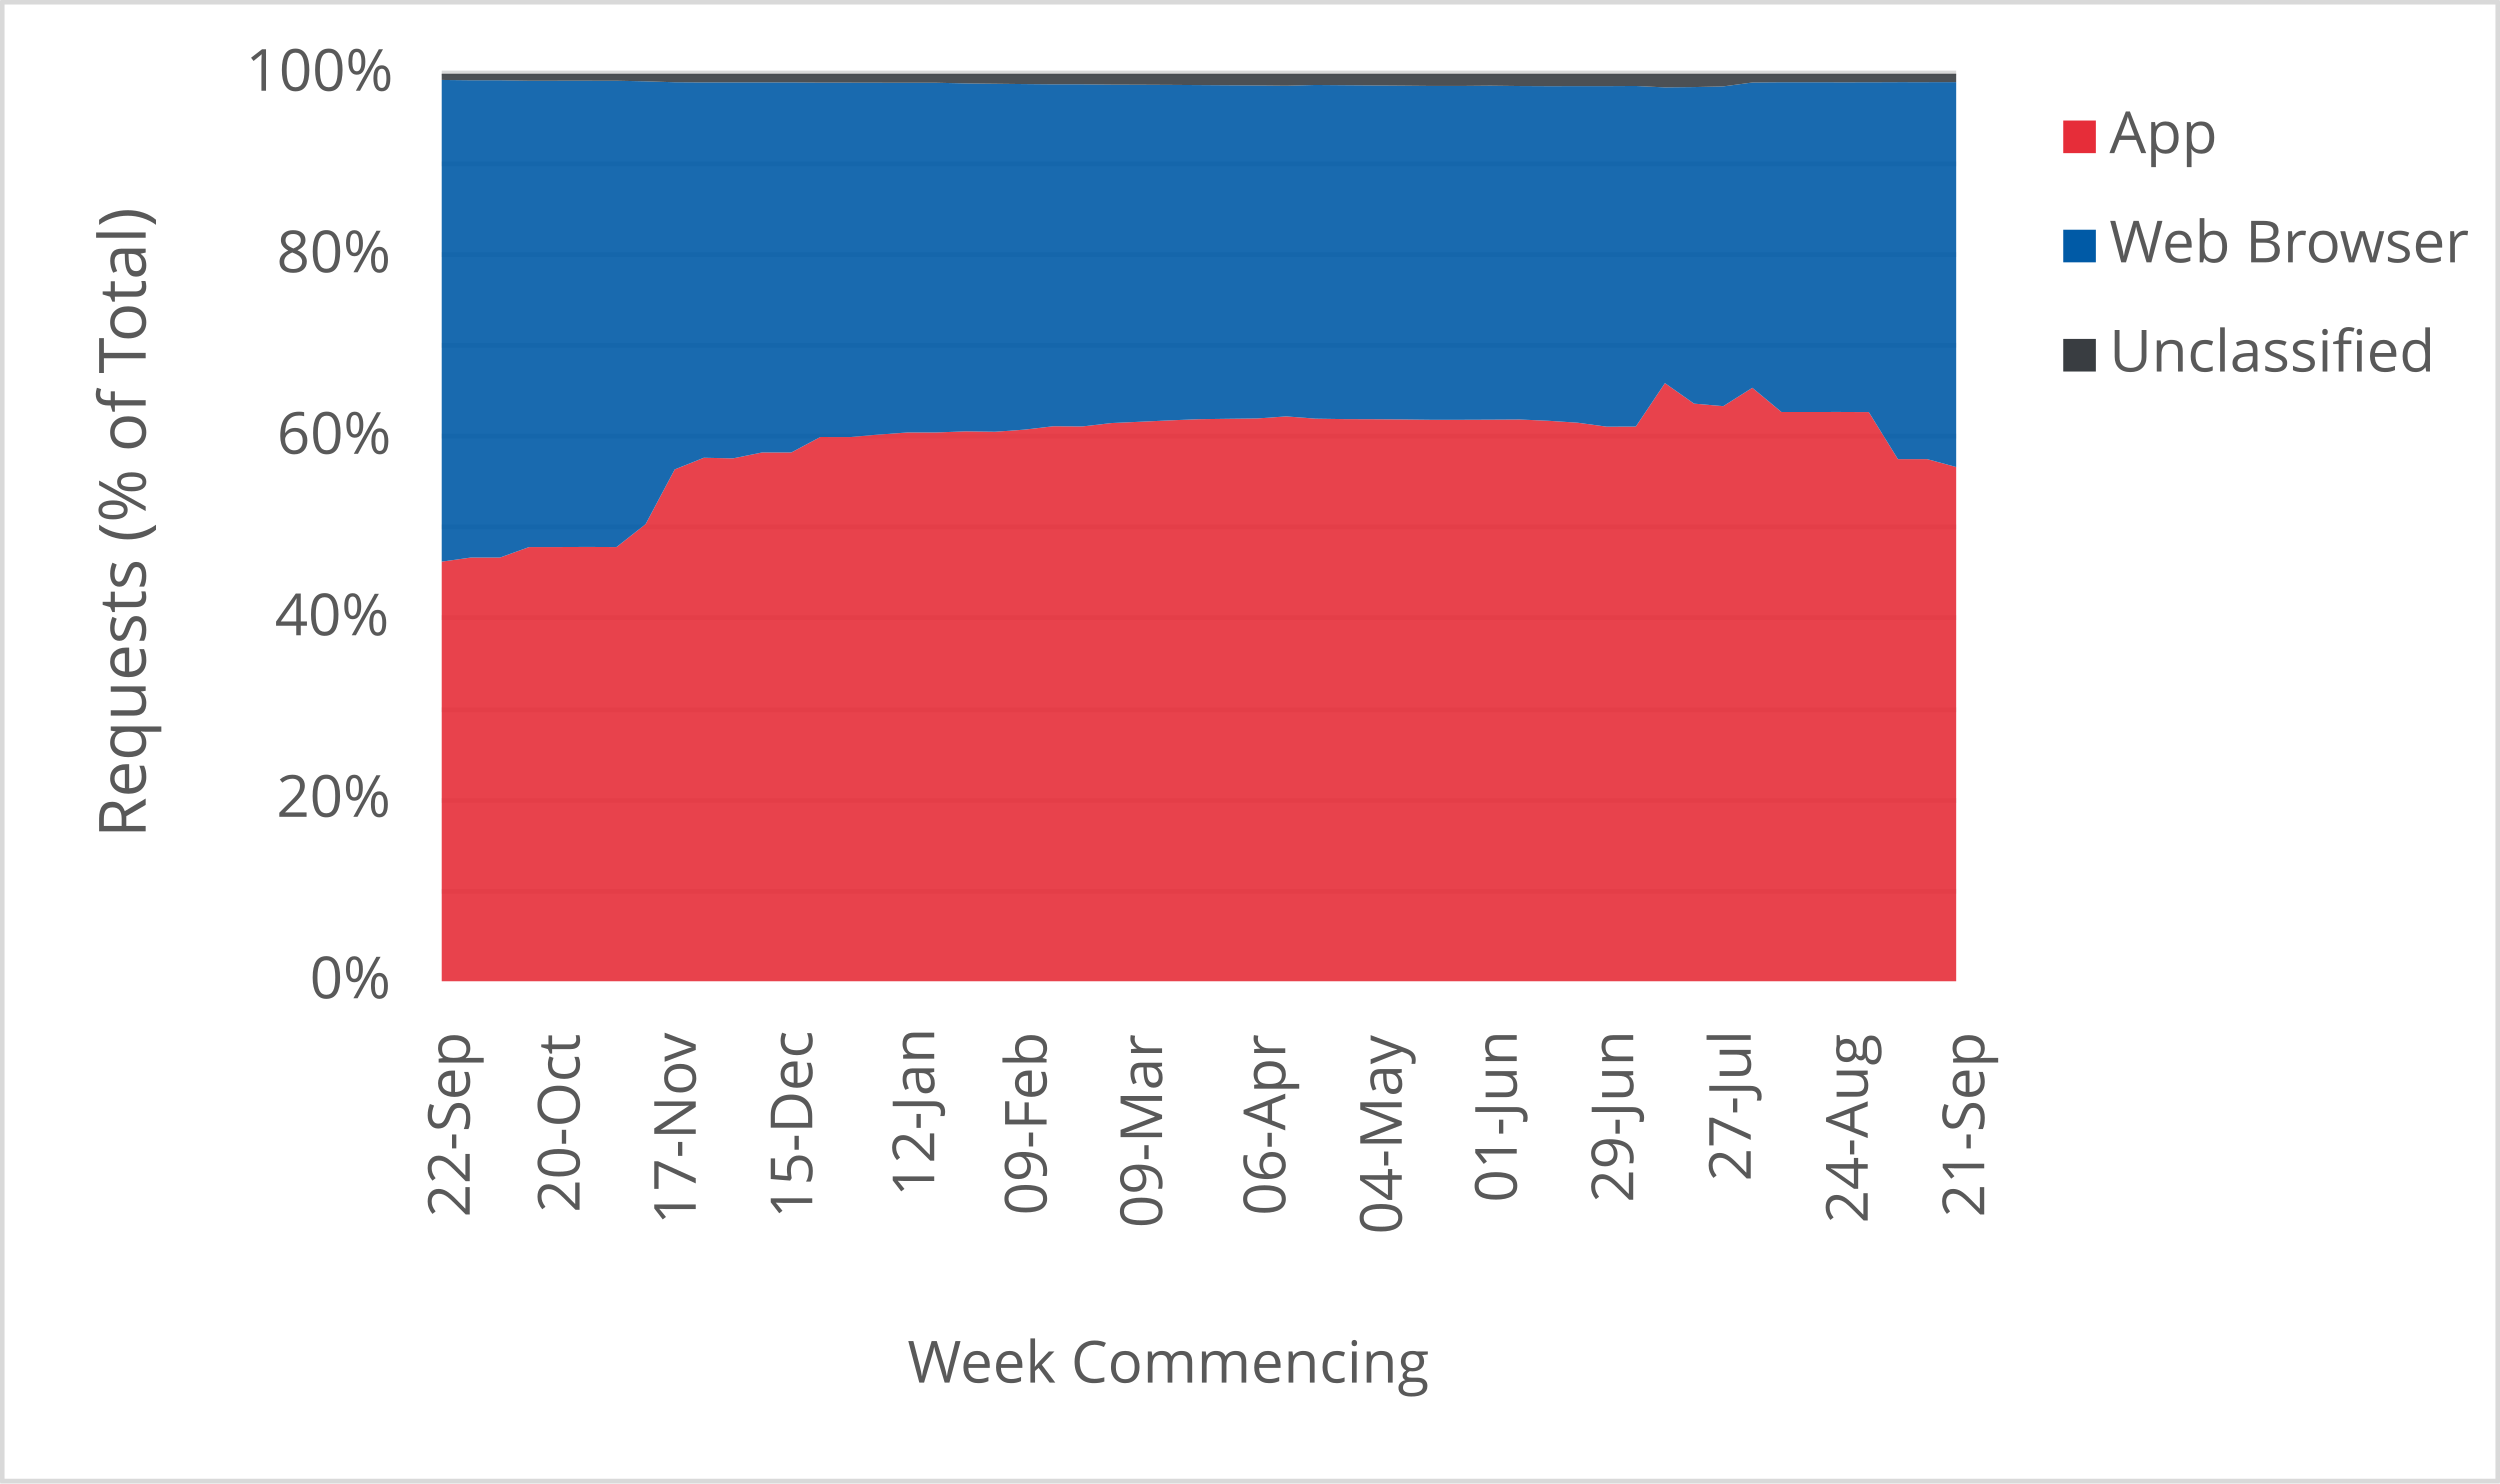
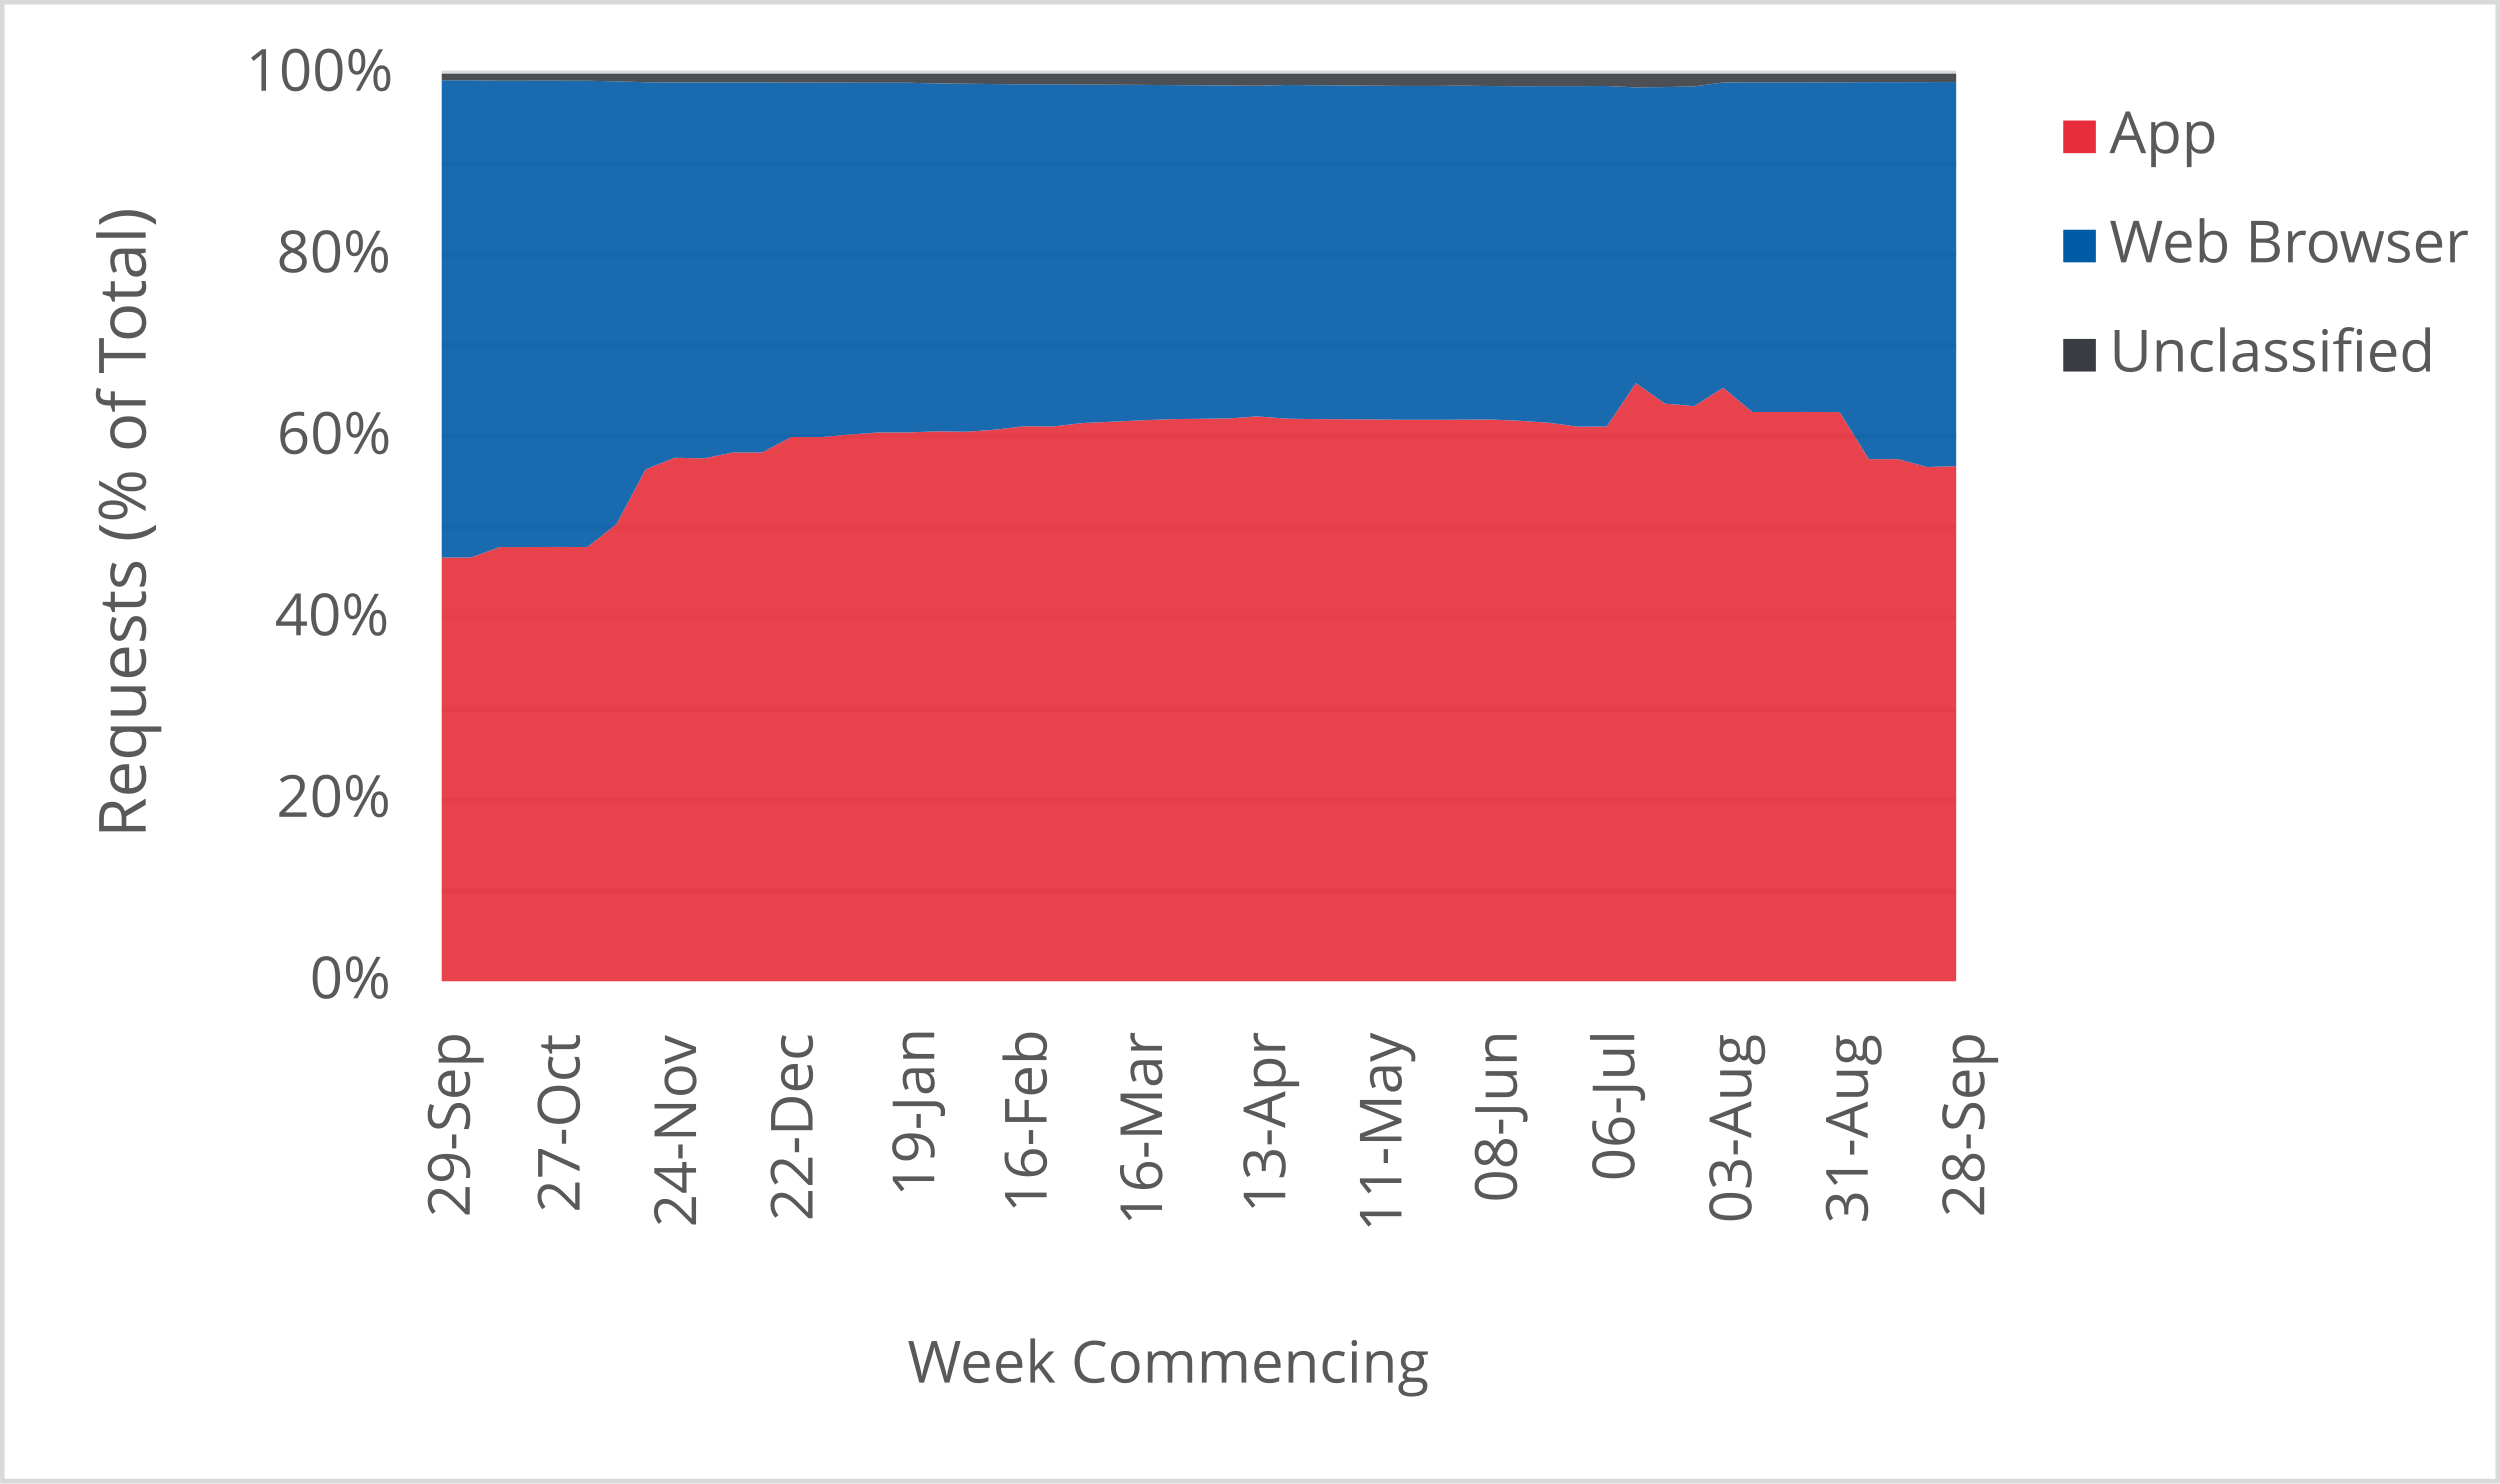
<svg xmlns="http://www.w3.org/2000/svg" width="1763" height="1046" xml:space="preserve" overflow="hidden">
  <defs>
    <clipPath id="clip0">
      <rect x="2917" y="346" width="1763" height="1046" />
    </clipPath>
  </defs>
  <g clip-path="url(#clip0)" transform="translate(-2917 -346)">
    <rect x="2918" y="347" width="1760" height="1043" fill="#FFFFFF" />
    <g>
      <path d="    M3228.5 974.532 4296.5 974.532    M3228.5 910.53 4296.5 910.53    M3228.5 846.528 4296.5 846.528    M3228.5 781.526 4296.5 781.526    M3228.5 717.524 4296.5 717.524    M3228.5 653.522 4296.5 653.522    M3228.5 589.52 4296.5 589.52    M3228.5 525.517 4296.5 525.517    M3228.5 461.515 4296.5 461.515    M3228.5 397.5 4296.5 397.5" stroke="#D9D9D9" stroke-width="3.438" stroke-linejoin="round" stroke-miterlimit="10" fill="none" />
    </g>
    <g>
      <path d="M 1038.5 4296.5 1038.5" stroke="#D9D9D9" stroke-width="3.438" stroke-linejoin="round" stroke-miterlimit="10" fill="none" fill-rule="evenodd" />
    </g>
    <g>
-       <text fill="#595959" font-family="Verdana,Open Sans,DejaVu Sans,sans-serif" font-weight="400" font-size="41" transform="matrix(6.12323e-17 -1 1 6.12323e-17 3248.269 1204.423)">22-Sep</text>
+       <text fill="#595959" font-family="Verdana,Open Sans,DejaVu Sans,sans-serif" font-weight="400" font-size="41" transform="matrix(6.12323e-17 -1 1 6.12323e-17 3248.269 1204.423)">29-Sep</text>
    </g>
    <g>
-       <text fill="#595959" font-family="Verdana,Open Sans,DejaVu Sans,sans-serif" font-weight="400" font-size="41" transform="matrix(6.12323e-17 -1 1 6.12323e-17 3325.719 1201.14)">20-Oct</text>
+       <text fill="#595959" font-family="Verdana,Open Sans,DejaVu Sans,sans-serif" font-weight="400" font-size="41" transform="matrix(6.12323e-17 -1 1 6.12323e-17 3325.719 1201.14)">27-Oct</text>
    </g>
    <g>
-       <text fill="#595959" font-family="Verdana,Open Sans,DejaVu Sans,sans-serif" font-weight="400" font-size="41" transform="matrix(6.12323e-17 -1 1 6.12323e-17 3407.642 1209.708)">17-Nov</text>
+       <text fill="#595959" font-family="Verdana,Open Sans,DejaVu Sans,sans-serif" font-weight="400" font-size="41" transform="matrix(6.12323e-17 -1 1 6.12323e-17 3407.852 1211.47)">24-Nov</text>
    </g>
    <g>
-       <text fill="#595959" font-family="Verdana,Open Sans,DejaVu Sans,sans-serif" font-weight="400" font-size="41" transform="matrix(6.12323e-17 -1 1 6.12323e-17 3489.796 1205.364)">15-Dec</text>
+       <text fill="#595959" font-family="Verdana,Open Sans,DejaVu Sans,sans-serif" font-weight="400" font-size="41" transform="matrix(6.12323e-17 -1 1 6.12323e-17 3490.006 1207.126)">22-Dec</text>
    </g>
    <g>
-       <text fill="#595959" font-family="Verdana,Open Sans,DejaVu Sans,sans-serif" font-weight="400" font-size="41" transform="matrix(6.12323e-17 -1 1 6.12323e-17 3575.814 1189.929)">12-Jan</text>
+       <text fill="#595959" font-family="Verdana,Open Sans,DejaVu Sans,sans-serif" font-weight="400" font-size="41" transform="matrix(6.12323e-17 -1 1 6.12323e-17 3575.814 1189.929)">19-Jan</text>
    </g>
    <g>
-       <text fill="#595959" font-family="Verdana,Open Sans,DejaVu Sans,sans-serif" font-weight="400" font-size="41" transform="matrix(6.12323e-17 -1 1 6.12323e-17 3655.045 1203.042)">09-Feb</text>
+       <text fill="#595959" font-family="Verdana,Open Sans,DejaVu Sans,sans-serif" font-weight="400" font-size="41" transform="matrix(6.12323e-17 -1 1 6.12323e-17 3655.045 1201.32)">16-Feb</text>
    </g>
    <g>
-       <text fill="#595959" font-family="Verdana,Open Sans,DejaVu Sans,sans-serif" font-weight="400" font-size="41" transform="matrix(6.12323e-17 -1 1 6.12323e-17 3736.488 1212.011)">09-Mar</text>
+       <text fill="#595959" font-family="Verdana,Open Sans,DejaVu Sans,sans-serif" font-weight="400" font-size="41" transform="matrix(6.12323e-17 -1 1 6.12323e-17 3736.468 1210.289)">16-Mar</text>
    </g>
    <g>
-       <text fill="#595959" font-family="Verdana,Open Sans,DejaVu Sans,sans-serif" font-weight="400" font-size="41" transform="matrix(6.12323e-17 -1 1 6.12323e-17 3823.366 1203.262)">06-Apr</text>
+       <text fill="#595959" font-family="Verdana,Open Sans,DejaVu Sans,sans-serif" font-weight="400" font-size="41" transform="matrix(6.12323e-17 -1 1 6.12323e-17 3823.346 1201.541)">13-Apr</text>
    </g>
    <g>
-       <text fill="#595959" font-family="Verdana,Open Sans,DejaVu Sans,sans-serif" font-weight="400" font-size="41" transform="matrix(6.12323e-17 -1 1 6.12323e-17 3905.52 1216.475)">04-May</text>
+       <text fill="#595959" font-family="Verdana,Open Sans,DejaVu Sans,sans-serif" font-weight="400" font-size="41" transform="matrix(6.12323e-17 -1 1 6.12323e-17 3905.29 1214.753)">11-May</text>
    </g>
    <g>
-       <text fill="#595959" font-family="Verdana,Open Sans,DejaVu Sans,sans-serif" font-weight="400" font-size="41" transform="matrix(6.12323e-17 -1 1 6.12323e-17 3986.603 1194.013)">01-Jun</text>
+       <text fill="#595959" font-family="Verdana,Open Sans,DejaVu Sans,sans-serif" font-weight="400" font-size="41" transform="matrix(6.12323e-17 -1 1 6.12323e-17 3986.603 1194.013)">08-Jun</text>
    </g>
    <g>
-       <text fill="#595959" font-family="Verdana,Open Sans,DejaVu Sans,sans-serif" font-weight="400" font-size="41" transform="matrix(6.12323e-17 -1 1 6.12323e-17 4068.737 1194.053)">29-Jun</text>
+       <text fill="#595959" font-family="Verdana,Open Sans,DejaVu Sans,sans-serif" font-weight="400" font-size="41" transform="matrix(6.12323e-17 -1 1 6.12323e-17 4069.467 1178.999)">06-Jul</text>
    </g>
    <g>
-       <text fill="#595959" font-family="Verdana,Open Sans,DejaVu Sans,sans-serif" font-weight="400" font-size="41" transform="matrix(6.12323e-17 -1 1 6.12323e-17 4151.621 1179.039)">27-Jul</text>
+       <text fill="#595959" font-family="Verdana,Open Sans,DejaVu Sans,sans-serif" font-weight="400" font-size="41" transform="matrix(6.12323e-17 -1 1 6.12323e-17 4151.982 1208.627)">03-Aug</text>
    </g>
    <g>
-       <text fill="#595959" font-family="Verdana,Open Sans,DejaVu Sans,sans-serif" font-weight="400" font-size="41" transform="matrix(6.12323e-17 -1 1 6.12323e-17 4234.115 1208.667)">24-Aug</text>
+       <text fill="#595959" font-family="Verdana,Open Sans,DejaVu Sans,sans-serif" font-weight="400" font-size="41" transform="matrix(6.12323e-17 -1 1 6.12323e-17 4234.115 1208.788)">31-Aug</text>
    </g>
    <g>
-       <text fill="#595959" font-family="Verdana,Open Sans,DejaVu Sans,sans-serif" font-weight="400" font-size="41" transform="matrix(6.12323e-17 -1 1 6.12323e-17 4316.269 1204.423)">21-Sep</text>
+       <text fill="#595959" font-family="Verdana,Open Sans,DejaVu Sans,sans-serif" font-weight="400" font-size="41" transform="matrix(6.12323e-17 -1 1 6.12323e-17 4316.269 1204.423)">28-Sep</text>
    </g>
    <g>
      <text fill="#595959" font-family="Verdana,Open Sans,DejaVu Sans,sans-serif" font-weight="400" font-size="41" transform="matrix(1 0 0 1 3135.448 1050)">0%</text>
    </g>
    <g>
      <text fill="#595959" font-family="Verdana,Open Sans,DejaVu Sans,sans-serif" font-weight="400" font-size="41" transform="matrix(1 0 0 1 3111.965 922)">20%</text>
    </g>
    <g>
      <text fill="#595959" font-family="Verdana,Open Sans,DejaVu Sans,sans-serif" font-weight="400" font-size="41" transform="matrix(1 0 0 1 3110.824 794)">40%</text>
    </g>
    <g>
      <text fill="#595959" font-family="Verdana,Open Sans,DejaVu Sans,sans-serif" font-weight="400" font-size="41" transform="matrix(1 0 0 1 3112.306 666)">60%</text>
    </g>
    <g>
      <text fill="#595959" font-family="Verdana,Open Sans,DejaVu Sans,sans-serif" font-weight="400" font-size="41" transform="matrix(1 0 0 1 3112.045 538)">80%</text>
    </g>
    <g>
      <text fill="#595959" font-family="Verdana,Open Sans,DejaVu Sans,sans-serif" font-weight="400" font-size="41" transform="matrix(1 0 0 1 3090.284 410)">100%</text>
    </g>
    <g>
      <text fill="#595959" font-family="Verdana,Open Sans,DejaVu Sans,sans-serif" font-weight="400" font-size="41" transform="matrix(1 0 0 1 3556.971 1321)">Week Commencing</text>
    </g>
    <g>
      <text fill="#595959" font-family="Verdana,Open Sans,DejaVu Sans,sans-serif" font-weight="400" font-size="46" transform="matrix(6.12323e-17 -1 1 6.12323e-17 3019.73 936.7666)">Requests (% of Total)</text>
    </g>
    <rect x="2918.5" y="347.5" width="1760" height="1043" stroke="#D9D9D9" stroke-width="3.438" stroke-linejoin="round" stroke-miterlimit="10" fill="none" />
    <g>
-       <path d="M3228.5 1038 3249.038 1038 3269.577 1038 3290.115 1038 3310.654 1038 3331.192 1038 3351.731 1038 3372.269 1038 3392.808 1038 3413.346 1038 3433.885 1038 3454.423 1038 3474.962 1038 3495.5 1038 3516.038 1038 3536.577 1038 3557.115 1038 3577.654 1038 3598.192 1038 3618.731 1038 3639.269 1038 3659.808 1038 3680.346 1038 3700.885 1038 3721.423 1038 3741.962 1038 3762.5 1038 3783.038 1038 3803.577 1038 3824.115 1038 3844.654 1038 3865.192 1038 3885.731 1038 3906.269 1038 3926.808 1038 3947.346 1038 3967.885 1038 3988.423 1038 4008.962 1038 4029.5 1038 4050.038 1038 4070.577 1038 4091.115 1038 4111.654 1038 4132.192 1038 4152.731 1038 4173.269 1038 4193.808 1038 4214.346 1038 4234.885 1038 4255.423 1038 4275.962 1038 4296.5 1038 4296.5 675.347 4275.962 669.761 4255.423 669.788 4234.885 636.613 4214.346 636.516 4193.808 636.529 4173.269 636.532 4152.731 619.477 4132.192 632.44 4111.654 630.641 4091.115 616.175 4070.577 646.811 4050.038 646.895 4029.5 644.079 4008.962 642.729 3988.423 641.82 3967.885 641.948 3947.346 642.031 3926.808 642.04 3906.269 641.788 3885.731 641.639 3865.192 641.558 3844.654 641.24 3824.115 639.643 3803.577 641.083 3783.038 641.327 3762.5 641.615 3741.962 642.444 3721.423 643.401 3700.885 644.334 3680.346 646.712 3659.808 646.595 3639.269 648.996 3618.731 650.458 3598.192 650.183 3577.654 650.951 3557.115 650.969 3536.577 652.452 3516.038 654.244 3495.5 654.178 3474.962 665.101 3454.423 665.069 3433.885 669.251 3413.346 668.802 3392.808 677.031 3372.269 715.633 3351.731 731.79 3331.192 731.695 3310.654 731.781 3290.115 731.771 3269.577 739.179 3249.038 739.172 3228.5 742.046 3228.5 1038Z" fill="#e62d39" opacity="0.9" />
+       <path d="M3228.5 1038 3249.038 1038 3269.577 1038 3290.115 1038 3310.654 1038 3331.192 1038 3351.731 1038 3372.269 1038 3392.808 1038 3413.346 1038 3433.885 1038 3454.423 1038 3474.962 1038 3495.5 1038 3516.038 1038 3536.577 1038 3557.115 1038 3577.654 1038 3598.192 1038 3618.731 1038 3639.269 1038 3659.808 1038 3680.346 1038 3700.885 1038 3721.423 1038 3741.962 1038 3762.5 1038 3783.038 1038 3803.577 1038 3824.115 1038 3844.654 1038 3865.192 1038 3885.731 1038 3906.269 1038 3926.808 1038 3947.346 1038 3967.885 1038 3988.423 1038 4008.962 1038 4029.5 1038 4050.038 1038 4070.577 1038 4091.115 1038 4111.654 1038 4132.192 1038 4152.731 1038 4173.269 1038 4193.808 1038 4214.346 1038 4234.885 1038 4255.423 1038 4275.962 1038 4296.5 1038 4296.5 674.736 4275.962 675.347 4255.423 669.761 4234.885 669.788 4214.346 636.613 4193.808 636.516 4173.269 636.529 4152.731 636.532 4132.192 619.477 4111.654 632.44 4091.115 630.641 4070.577 616.175 4050.038 646.811 4029.5 646.895 4008.962 644.079 3988.423 642.729 3967.885 641.82 3947.346 641.948 3926.808 642.031 3906.269 642.04 3885.731 641.788 3865.192 641.639 3844.654 641.558 3824.115 641.24 3803.577 639.643 3783.038 641.083 3762.5 641.327 3741.962 641.615 3721.423 642.444 3700.885 643.401 3680.346 644.334 3659.808 646.712 3639.269 646.595 3618.731 648.996 3598.192 650.458 3577.654 650.183 3557.115 650.951 3536.577 650.969 3516.038 652.452 3495.5 654.244 3474.962 654.178 3454.423 665.101 3433.885 665.069 3413.346 669.251 3392.808 668.802 3372.269 677.031 3351.731 715.633 3331.192 731.79 3310.654 731.695 3290.115 731.781 3269.577 731.771 3249.038 739.179 3228.5 739.172 3228.5 1038Z" fill="#e62d39" opacity="0.9" />
    </g>
    <g>
-       <path d="M3228.5 742.046 3249.038 739.172 3269.577 739.179 3290.115 731.771 3310.654 731.781 3331.192 731.695 3351.731 731.79 3372.269 715.633 3392.808 677.031 3413.346 668.802 3433.885 669.251 3454.423 665.069 3474.962 665.101 3495.5 654.178 3516.038 654.244 3536.577 652.452 3557.115 650.969 3577.654 650.951 3598.192 650.183 3618.731 650.458 3639.269 648.996 3659.808 646.595 3680.346 646.712 3700.885 644.334 3721.423 643.401 3741.962 642.444 3762.5 641.615 3783.038 641.327 3803.577 641.083 3824.115 639.643 3844.654 641.24 3865.192 641.558 3885.731 641.639 3906.269 641.788 3926.808 642.04 3947.346 642.031 3967.885 641.948 3988.423 641.82 4008.962 642.729 4029.5 644.079 4050.038 646.895 4070.577 646.811 4091.115 616.175 4111.654 630.641 4132.192 632.44 4152.731 619.477 4173.269 636.532 4193.808 636.529 4214.346 636.516 4234.885 636.613 4255.423 669.788 4275.962 669.761 4296.5 675.347 4296.5 403.898 4275.962 403.948 4255.423 403.943 4234.885 404.031 4214.346 404.046 4193.808 404.002 4173.269 404.006 4152.731 404.183 4132.192 406.933 4111.654 407.403 4091.115 407.632 4070.577 406.629 4050.038 406.743 4029.5 406.744 4008.962 406.781 3988.423 406.67 3967.885 406.418 3947.346 406.613 3926.808 406.616 3906.269 406.42 3885.731 406.258 3865.192 406.102 3844.654 405.923 3824.115 406.48 3803.577 406.278 3783.038 406.148 3762.5 406.001 3741.962 405.858 3721.423 405.758 3700.885 405.689 3680.346 405.485 3659.808 405.491 3639.269 405.287 3618.731 405.054 3598.192 404.827 3577.654 404.36 3557.115 404.361 3536.577 404.313 3516.038 404.269 3495.5 404.255 3474.962 404.101 3454.423 404.099 3433.885 404.096 3413.346 404.129 3392.808 403.996 3372.269 403.349 3351.731 402.925 3331.192 402.907 3310.654 402.909 3290.115 402.93 3269.577 402.603 3249.038 402.61 3228.5 402.372 3228.5 742.046Z" fill="#005aa6" opacity="0.9" />
+       <path d="M3228.5 739.172 3249.038 739.179 3269.577 731.771 3290.115 731.781 3310.654 731.695 3331.192 731.79 3351.731 715.633 3372.269 677.031 3392.808 668.802 3413.346 669.251 3433.885 665.069 3454.423 665.101 3474.962 654.178 3495.5 654.244 3516.038 652.452 3536.577 650.969 3557.115 650.951 3577.654 650.183 3598.192 650.458 3618.731 648.996 3639.269 646.595 3659.808 646.712 3680.346 644.334 3700.885 643.401 3721.423 642.444 3741.962 641.615 3762.5 641.327 3783.038 641.083 3803.577 639.643 3824.115 641.24 3844.654 641.558 3865.192 641.639 3885.731 641.788 3906.269 642.04 3926.808 642.031 3947.346 641.948 3967.885 641.82 3988.423 642.729 4008.962 644.079 4029.5 646.895 4050.038 646.811 4070.577 616.175 4091.115 630.641 4111.654 632.44 4132.192 619.477 4152.731 636.532 4173.269 636.529 4193.808 636.516 4214.346 636.613 4234.885 669.788 4255.423 669.761 4275.962 675.347 4296.5 674.736 4296.5 403.884 4275.962 403.898 4255.423 403.948 4234.885 403.943 4214.346 404.031 4193.808 404.046 4173.269 404.002 4152.731 404.006 4132.192 404.183 4111.654 406.933 4091.115 407.403 4070.577 407.632 4050.038 406.629 4029.5 406.743 4008.962 406.744 3988.423 406.781 3967.885 406.67 3947.346 406.418 3926.808 406.613 3906.269 406.616 3885.731 406.42 3865.192 406.258 3844.654 406.102 3824.115 405.923 3803.577 406.48 3783.038 406.278 3762.5 406.148 3741.962 406.001 3721.423 405.858 3700.885 405.758 3680.346 405.689 3659.808 405.485 3639.269 405.491 3618.731 405.287 3598.192 405.054 3577.654 404.827 3557.115 404.36 3536.577 404.361 3516.038 404.313 3495.5 404.269 3474.962 404.255 3454.423 404.101 3433.885 404.099 3413.346 404.096 3392.808 404.129 3372.269 403.996 3351.731 403.349 3331.192 402.925 3310.654 402.907 3290.115 402.909 3269.577 402.93 3249.038 402.603 3228.5 402.61 3228.5 739.172Z" fill="#005aa6" opacity="0.9" />
    </g>
    <g>
-       <path d="M3228.5 402.372 3249.038 402.61 3269.577 402.603 3290.115 402.93 3310.654 402.909 3331.192 402.907 3351.731 402.925 3372.269 403.349 3392.808 403.996 3413.346 404.129 3433.885 404.096 3454.423 404.099 3474.962 404.101 3495.5 404.255 3516.038 404.269 3536.577 404.313 3557.115 404.361 3577.654 404.36 3598.192 404.827 3618.731 405.054 3639.269 405.287 3659.808 405.491 3680.346 405.485 3700.885 405.689 3721.423 405.758 3741.962 405.858 3762.5 406.001 3783.038 406.148 3803.577 406.278 3824.115 406.48 3844.654 405.923 3865.192 406.102 3885.731 406.258 3906.269 406.42 3926.808 406.616 3947.346 406.613 3967.885 406.418 3988.423 406.67 4008.962 406.781 4029.5 406.744 4050.038 406.743 4070.577 406.629 4091.115 407.632 4111.654 407.403 4132.192 406.933 4152.731 404.183 4173.269 404.006 4193.808 404.002 4214.346 404.046 4234.885 404.031 4255.423 403.943 4275.962 403.948 4296.5 403.898 4296.5 398 4275.962 398 4255.423 398 4234.885 398 4214.346 398 4193.808 398 4173.269 398 4152.731 398 4132.192 398 4111.654 398 4091.115 398 4070.577 398 4050.038 398 4029.5 398 4008.962 398 3988.423 398 3967.885 398 3947.346 398 3926.808 398 3906.269 398 3885.731 398 3865.192 398 3844.654 398 3824.115 398 3803.577 398 3783.038 398 3762.5 398 3741.962 398 3721.423 398 3700.885 398 3680.346 398 3659.808 398 3639.269 398 3618.731 398 3598.192 398 3577.654 398 3557.115 398 3536.577 398 3516.038 398 3495.5 398 3474.962 398 3454.423 398 3433.885 398 3413.346 398 3392.808 398 3372.269 398 3351.731 398 3331.192 398 3310.654 398 3290.115 398 3269.577 398 3249.038 398 3228.5 398 3228.5 402.372Z" fill="#393d41" opacity="0.9" />
+       <path d="M3228.5 402.61 3249.038 402.603 3269.577 402.93 3290.115 402.909 3310.654 402.907 3331.192 402.925 3351.731 403.349 3372.269 403.996 3392.808 404.129 3413.346 404.096 3433.885 404.099 3454.423 404.101 3474.962 404.255 3495.5 404.269 3516.038 404.313 3536.577 404.361 3557.115 404.36 3577.654 404.827 3598.192 405.054 3618.731 405.287 3639.269 405.491 3659.808 405.485 3680.346 405.689 3700.885 405.758 3721.423 405.858 3741.962 406.001 3762.5 406.148 3783.038 406.278 3803.577 406.48 3824.115 405.923 3844.654 406.102 3865.192 406.258 3885.731 406.42 3906.269 406.616 3926.808 406.613 3947.346 406.418 3967.885 406.67 3988.423 406.781 4008.962 406.744 4029.5 406.743 4050.038 406.629 4070.577 407.632 4091.115 407.403 4111.654 406.933 4132.192 404.183 4152.731 404.006 4173.269 404.002 4193.808 404.046 4214.346 404.031 4234.885 403.943 4255.423 403.948 4275.962 403.898 4296.5 403.884 4296.5 398 4275.962 398 4255.423 398 4234.885 398 4214.346 398 4193.808 398 4173.269 398 4152.731 398 4132.192 398 4111.654 398 4091.115 398 4070.577 398 4050.038 398 4029.5 398 4008.962 398 3988.423 398 3967.885 398 3947.346 398 3926.808 398 3906.269 398 3885.731 398 3865.192 398 3844.654 398 3824.115 398 3803.577 398 3783.038 398 3762.5 398 3741.962 398 3721.423 398 3700.885 398 3680.346 398 3659.808 398 3639.269 398 3618.731 398 3598.192 398 3577.654 398 3557.115 398 3536.577 398 3516.038 398 3495.5 398 3474.962 398 3454.423 398 3433.885 398 3413.346 398 3392.808 398 3372.269 398 3351.731 398 3331.192 398 3310.654 398 3290.115 398 3269.577 398 3249.038 398 3228.5 398 3228.5 402.61Z" fill="#393d41" opacity="0.9" />
    </g>
    <g>
      <rect x="4372" y="431" width="23" height="23" fill="#e62d39" />
    </g>
    <g>
      <text fill="#595959" font-family="Verdana,Open Sans,DejaVu Sans,sans-serif" font-weight="400" font-size="41" transform="matrix(1 0 0 1 4404.56 454)">App</text>
    </g>
    <g>
      <rect x="4372" y="508" width="23" height="23" fill="#005aa6" />
    </g>
    <g>
      <text fill="#595959" font-family="Verdana,Open Sans,DejaVu Sans,sans-serif" font-weight="400" font-size="41" transform="matrix(1 0 0 1 4404.56 531)">Web Browser</text>
    </g>
    <g>
      <rect x="4372" y="585" width="23" height="23" fill="#393d41" />
    </g>
    <g>
      <text fill="#595959" font-family="Verdana,Open Sans,DejaVu Sans,sans-serif" font-weight="400" font-size="41" transform="matrix(1 0 0 1 4404.56 608)">Unclassified</text>
    </g>
  </g>
</svg>
